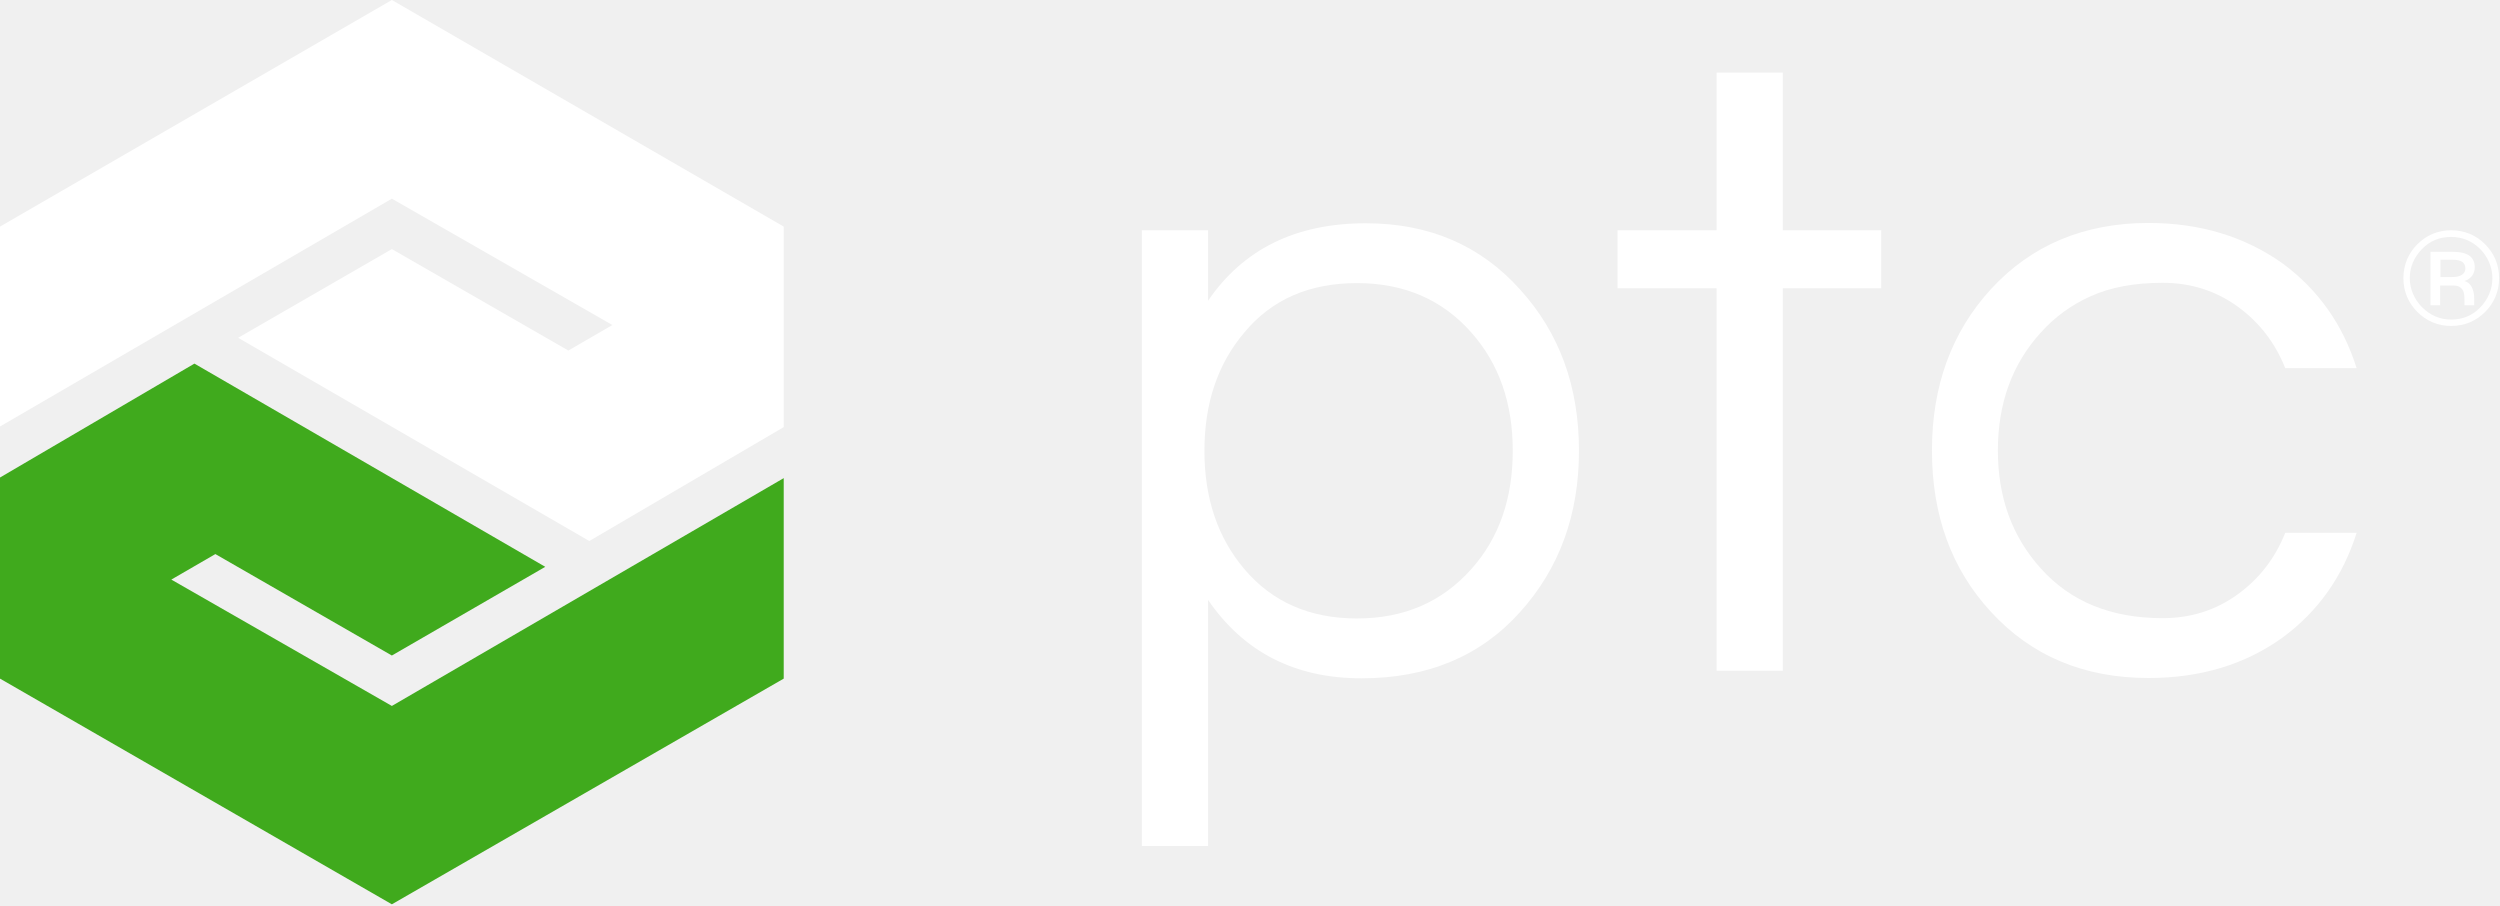
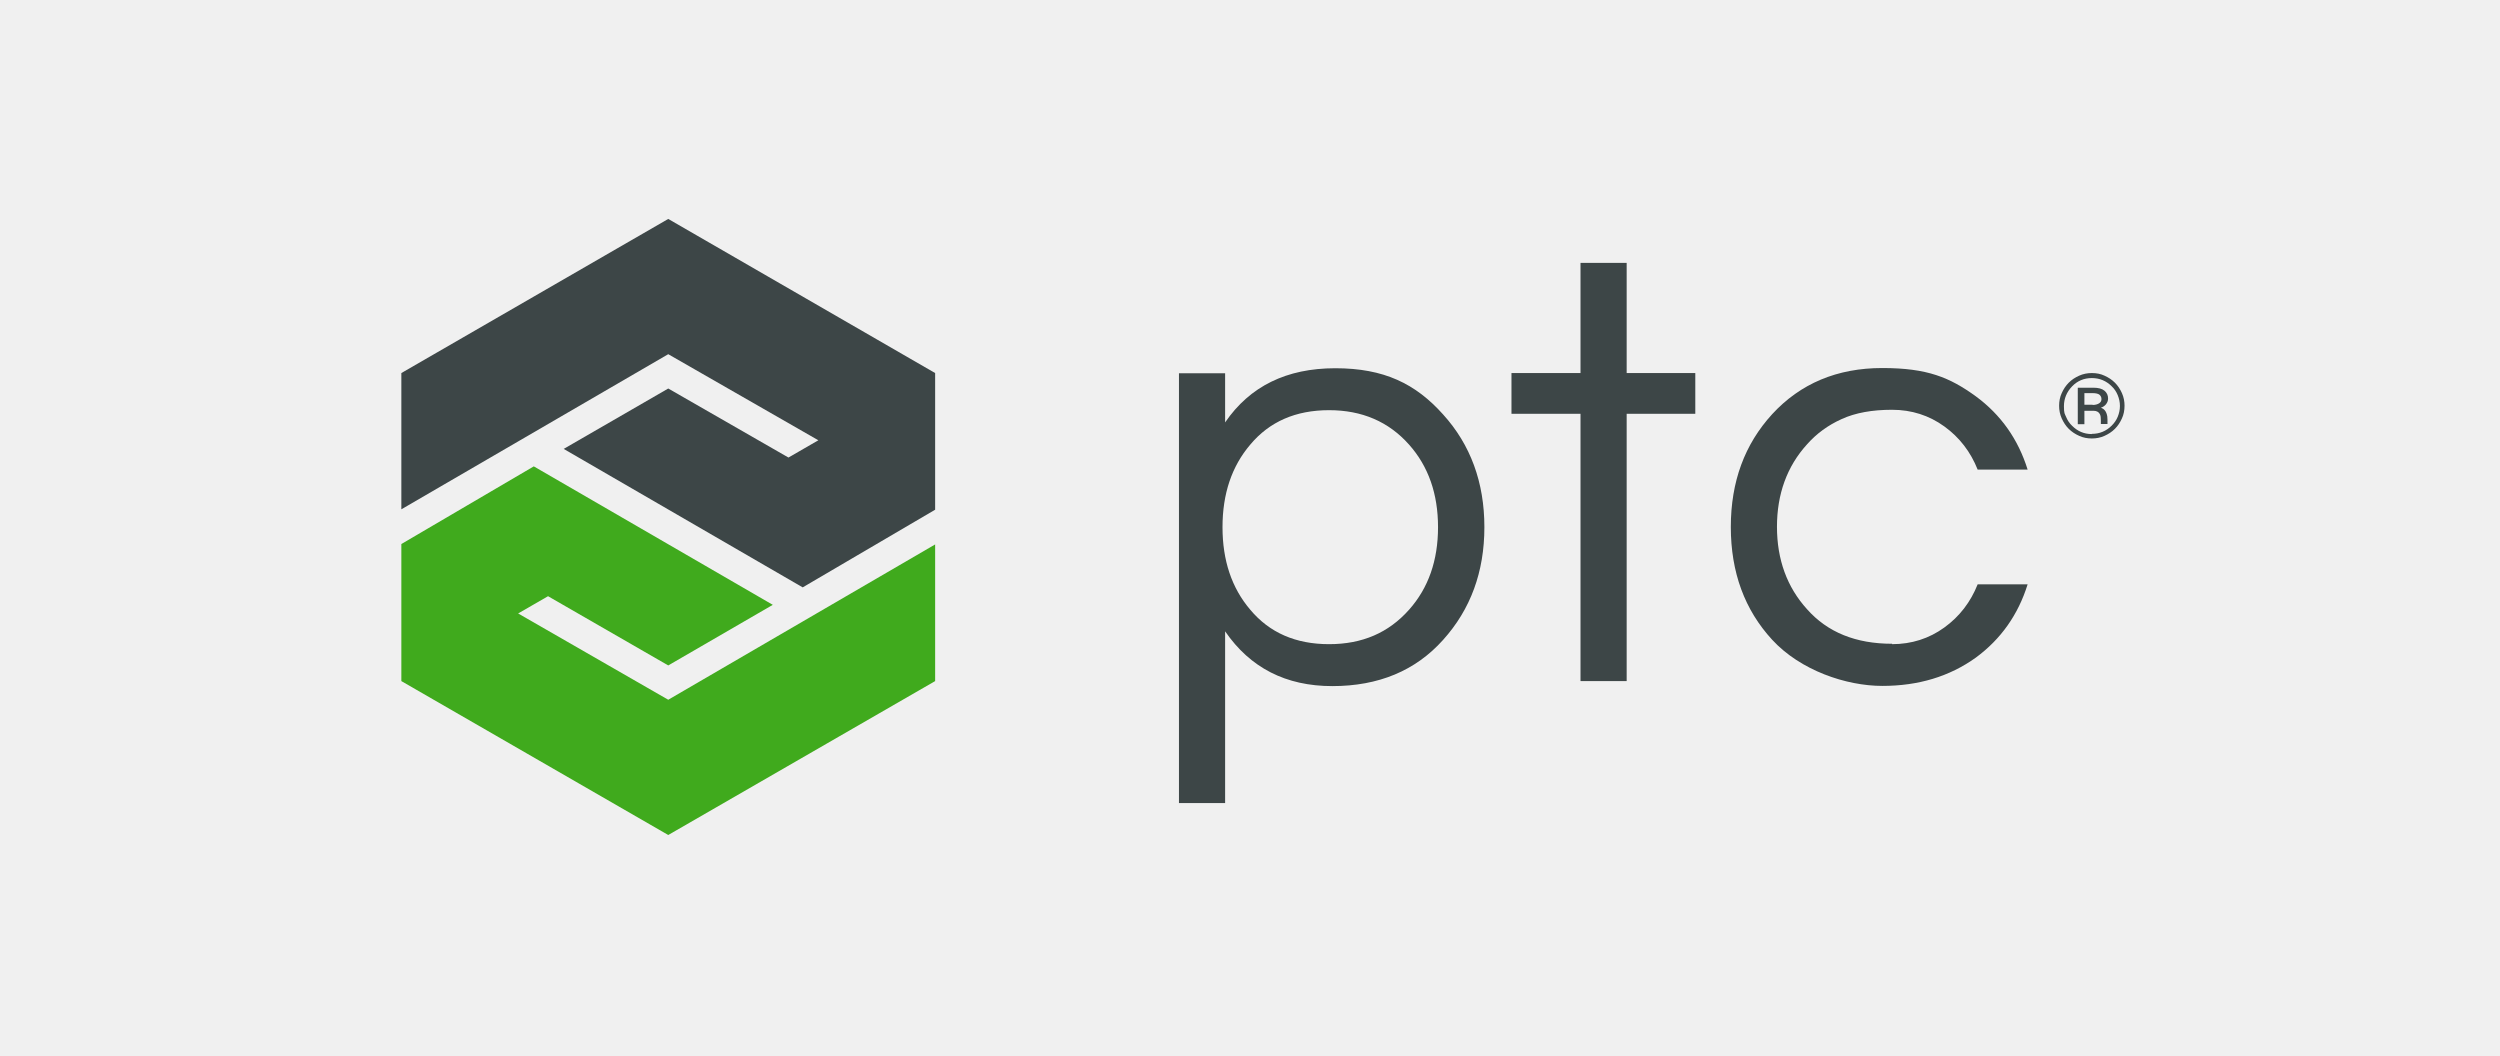
- <svg xmlns="http://www.w3.org/2000/svg" width="823" height="298" viewBox="0 0 823 298" fill="none">
-   <path d="M129 0L0 74.6V140.4L129 65.4L201.6 107L187.1 115.4L129 82L78.4 111.2L194 178.1L258 140.6V74.6L129 0Z" fill="white" />
-   <path d="M129 297.699L258 223.399V157.399L129 232.399L56.4 190.799L70.9 182.399L129 215.799L179.5 186.599L64 119.699L0 157.199V223.399L129 297.699Z" fill="#40AA1D" />
-   <path d="M397.698 99C409.298 82 426.598 73.5 449.598 73.5C470.498 73.5 487.398 80.8 500.398 95.3C513.398 109.6 519.798 127.3 519.798 148.4C519.798 169.5 513.298 187.2 500.398 201.5C487.398 216 469.998 223.3 448.198 223.3C426.298 223.3 409.498 214.7 397.698 197.5V278.5H375.898V75.8H397.698V99ZM446.698 93.2C430.998 93.2 418.598 98.6 409.598 109.5C400.898 119.8 396.498 132.7 396.498 148.4C396.498 164.1 400.898 177 409.598 187.3C418.698 198.1 431.098 203.6 446.698 203.6C462.198 203.6 474.698 198.2 484.398 187.3C493.498 177.1 497.998 164.1 497.998 148.4C497.998 132.7 493.498 119.8 484.398 109.5C474.798 98.6 462.198 93.2 446.698 93.2Z" fill="white" />
-   <path d="M565.1 220.9V94.9H532.5V75.8H565.1V23.9H586.9V75.8H619.3V94.9H586.9V220.8H565.1V220.9Z" fill="white" />
-   <path d="M711.9 203.5C721.2 203.5 729.4 200.9 736.6 195.7C743.8 190.5 749 183.7 752.3 175.4H775.8C771.3 189.7 763.2 201.2 751.4 209.9C739 218.8 724.3 223.2 707.3 223.2C686 223.2 668.7 215.9 655.4 201.4C642.4 187.3 636 169.6 636 148.3C636 127 642.5 109.3 655.4 95.2C668.7 80.7 686.1 73.4 707.3 73.4C724.3 73.4 739 77.9 751.4 86.7C763.2 95.4 771.3 106.9 775.8 121.2H752.3C749 112.9 743.8 106.1 736.6 100.9C729.4 95.7 721.2 93.1 711.9 93.1C702.6 93.1 694.7 94.6 688.3 97.5C681.8 100.4 676.4 104.4 671.9 109.4C662.4 119.8 657.7 132.8 657.7 148.3C657.7 163.8 662.4 176.7 671.9 187.2C681.6 198 694.9 203.5 711.9 203.5Z" fill="white" />
-   <path d="M806.899 75.801C809.099 75.801 811.099 76.201 813.099 77.001C814.999 77.801 816.699 79.001 818.099 80.401C819.499 81.801 820.699 83.501 821.499 85.401C822.299 87.301 822.699 89.401 822.699 91.601C822.699 93.801 822.299 95.801 821.499 97.701C820.699 99.601 819.499 101.301 818.099 102.701C816.699 104.101 814.999 105.301 813.099 106.101C811.199 106.901 809.099 107.301 806.899 107.301C804.699 107.301 802.699 106.901 800.799 106.101C798.899 105.301 797.199 104.101 795.799 102.701C794.399 101.301 793.199 99.601 792.399 97.701C791.599 95.801 791.199 93.701 791.199 91.601C791.199 89.401 791.599 87.401 792.399 85.401C793.199 83.501 794.399 81.801 795.799 80.401C797.199 79.001 798.899 77.801 800.799 77.001C802.699 76.201 804.799 75.801 806.899 75.801ZM806.899 105.201C810.699 105.201 813.899 103.901 816.499 101.201C817.699 100.001 818.699 98.501 819.399 96.901C820.099 95.301 820.499 93.501 820.499 91.601C820.499 89.701 820.099 88.001 819.399 86.301C818.699 84.701 817.699 83.201 816.499 82.001C813.899 79.401 810.699 78.001 806.899 78.001C803.099 78.001 799.899 79.301 797.299 82.001C794.699 84.701 793.299 87.901 793.299 91.601C793.299 93.401 793.699 95.201 794.399 96.801C795.099 98.401 796.099 99.901 797.299 101.101C799.999 103.801 803.199 105.201 806.899 105.201ZM814.699 88.001C814.699 89.001 814.399 90.001 813.799 90.801C813.199 91.601 812.299 92.201 811.299 92.501C812.999 93.001 813.999 94.401 814.399 96.701C814.499 97.301 814.499 97.801 814.499 98.301V100.501H811.299V98.701C811.299 97.401 811.199 96.401 810.899 95.801C810.299 94.601 809.299 94.001 807.799 94.001H803.299V100.501H800.099V82.901H807.599C810.099 82.901 811.899 83.401 813.099 84.301C814.199 85.201 814.699 86.501 814.699 88.001ZM807.299 91.201C808.599 91.201 809.599 91.001 810.399 90.501C811.199 90.001 811.599 89.301 811.599 88.401C811.599 87.501 811.299 86.801 810.699 86.301C810.099 85.801 808.899 85.501 807.299 85.501H803.399V91.201H807.299Z" fill="white" />
+ <svg xmlns="http://www.w3.org/2000/svg" id="Layer_1" data-name="Layer 1" version="1.1" viewBox="0 0 1245.8 525.8">
+   <defs>
+     <style>
+       .cls-1 {
+         fill: #3d4647;
+       }
+ 
+       .cls-1, .cls-2 {
+         stroke-width: 0px;
+       }
+ 
+       .cls-2 {
+         fill: #40aa1d;
+       }
+     </style>
+   </defs>
+   <g>
+     <g id="LOGO">
+       <polygon class="cls-1" points="333 109.1 200 185.9 200 253.8 333 176.5 407.8 219.4 392.9 228 333 193.6 280.9 223.7 400 292.7 466 254 466 185.9 333 109.1" />
+       <polygon class="cls-2" points="333 416.1 466 339.4 466 271.3 333 348.7 258.2 305.7 273.1 297.1 333 331.6 385.1 301.4 266 232.4 200 271.1 200 339.4 333 416.1" />
+     </g>
+     <g>
+       <path class="cls-1" d="M610.5,210.5c12.3-18,30.6-27,54.9-27s40,7.7,53.7,23c13.7,15.1,20.6,33.9,20.6,56.2s-6.9,41-20.6,56.2c-13.7,15.3-32.1,23-55.2,23s-40.9-9.1-53.4-27.3v85.6h-23v-214.2h23v24.5ZM662.3,204.4c-16.6,0-29.7,5.7-39.3,17.2-9.2,10.8-13.8,24.5-13.8,41.1s4.6,30.3,13.8,41.1c9.6,11.5,22.7,17.2,39.3,17.2s29.7-5.7,39.9-17.2c9.6-10.8,14.4-24.5,14.4-41.1s-4.8-30.3-14.4-41.1c-10.2-11.5-23.5-17.2-39.9-17.2Z" />
+       <path class="cls-1" d="M787.6,339.4v-133.2h-34.4v-20.3h34.4v-54.9h23v54.9h34.2v20.3h-34.2v133.2h-23Z" />
+       <path class="cls-1" d="M942.8,321c9.8,0,18.5-2.8,26.1-8.3,7.6-5.5,13.1-12.7,16.6-21.5h24.9c-4.7,15.1-13.3,27.3-25.8,36.5-13.1,9.4-28.6,14.1-46.6,14.1s-40.8-7.7-54.9-23c-13.7-14.9-20.6-33.6-20.6-56.2s6.9-41.2,20.6-56.2c14.1-15.3,32.4-23,54.9-23s33.6,4.7,46.6,14.1c12.5,9.2,21.1,21.4,25.8,36.5h-24.9c-3.5-8.8-9-16-16.6-21.5-7.6-5.5-16.3-8.3-26.1-8.3s-18.2,1.5-25,4.6c-6.9,3.1-12.6,7.3-17.3,12.6-10,11-15,24.8-15,41.1s5,30.1,15,41.1c10.2,11.5,24.3,17.2,42.4,17.2Z" />
+     </g>
+   </g>
+   <path class="cls-1" d="M1042.4,185.9c2.3,0,4.4.4,6.3,1.3,2,.9,3.7,2,5.2,3.5s2.6,3.2,3.5,5.2c.9,2,1.3,4.1,1.3,6.3s-.4,4.4-1.3,6.3c-.9,2-2,3.7-3.5,5.2-1.5,1.5-3.2,2.6-5.2,3.5s-4.1,1.3-6.3,1.3-4.4-.4-6.3-1.3c-2-.9-3.7-2-5.2-3.5-1.5-1.5-2.6-3.2-3.5-5.2-.9-2-1.3-4.1-1.3-6.3s.4-4.4,1.3-6.3c.9-2,2-3.7,3.5-5.2s3.2-2.6,5.2-3.5c2-.9,4.1-1.3,6.3-1.3ZM1042.4,216.2c3.9,0,7.2-1.4,9.9-4.1,1.3-1.3,2.3-2.7,3-4.4.7-1.7,1.1-3.5,1.1-5.4s-.4-3.7-1.1-5.4c-.7-1.7-1.7-3.2-3-4.4-2.7-2.7-6-4.1-9.9-4.1s-7.2,1.4-9.8,4.1c-2.7,2.8-4.1,6.1-4.1,9.9s.4,3.7,1.1,5.4c.7,1.7,1.7,3.2,3,4.4,2.7,2.7,5.9,4.1,9.8,4.1ZM1050.5,198.5c0,1.1-.3,2-1,2.9-.6.8-1.5,1.4-2.6,1.8,1.7.5,2.8,1.9,3.2,4.3,0,.6.1,1.1.1,1.6v2.2h-3.3v-1.8c0-1.4-.1-2.3-.4-2.9-.6-1.3-1.7-1.9-3.2-1.9h-4.6v6.7h-3.3v-18.2h7.7c2.6,0,4.4.5,5.6,1.5,1.2,1,1.8,2.3,1.8,3.9ZM1042.8,201.8c1.3,0,2.4-.3,3.2-.8.8-.5,1.2-1.2,1.2-2.1s-.3-1.6-1-2.2c-.6-.5-1.8-.8-3.5-.8h-4v5.8h4.1Z" />
</svg>
